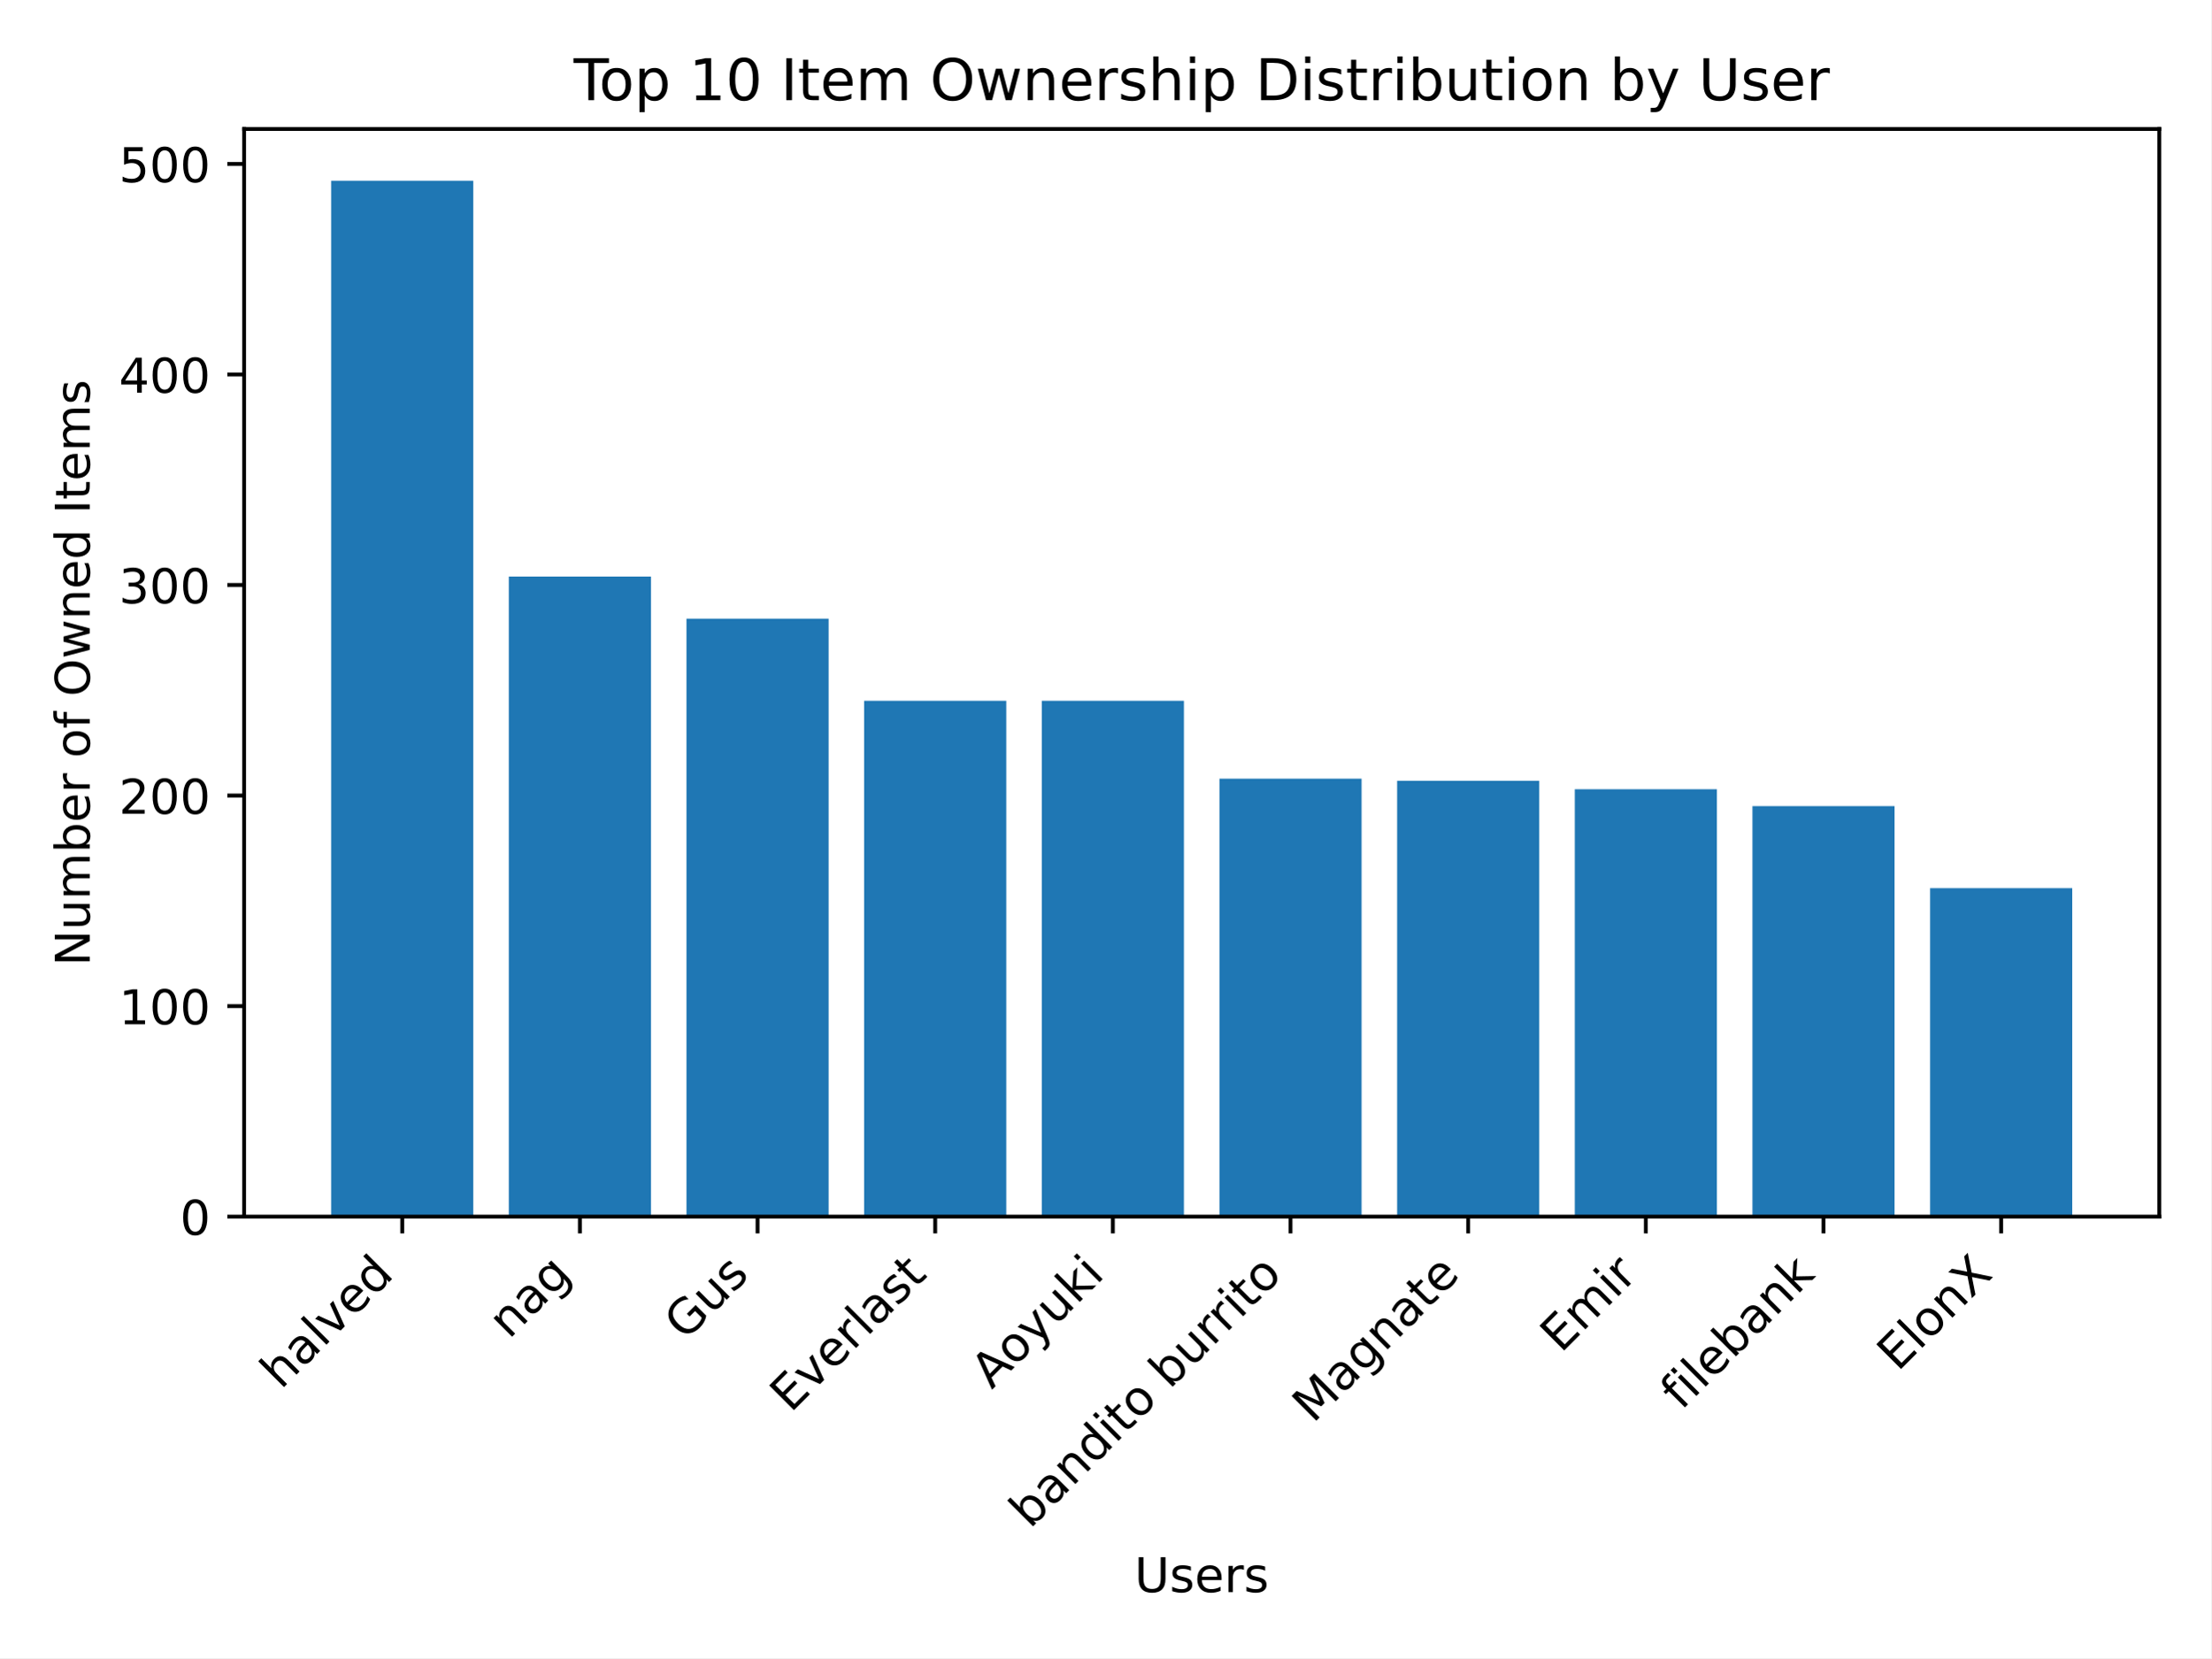
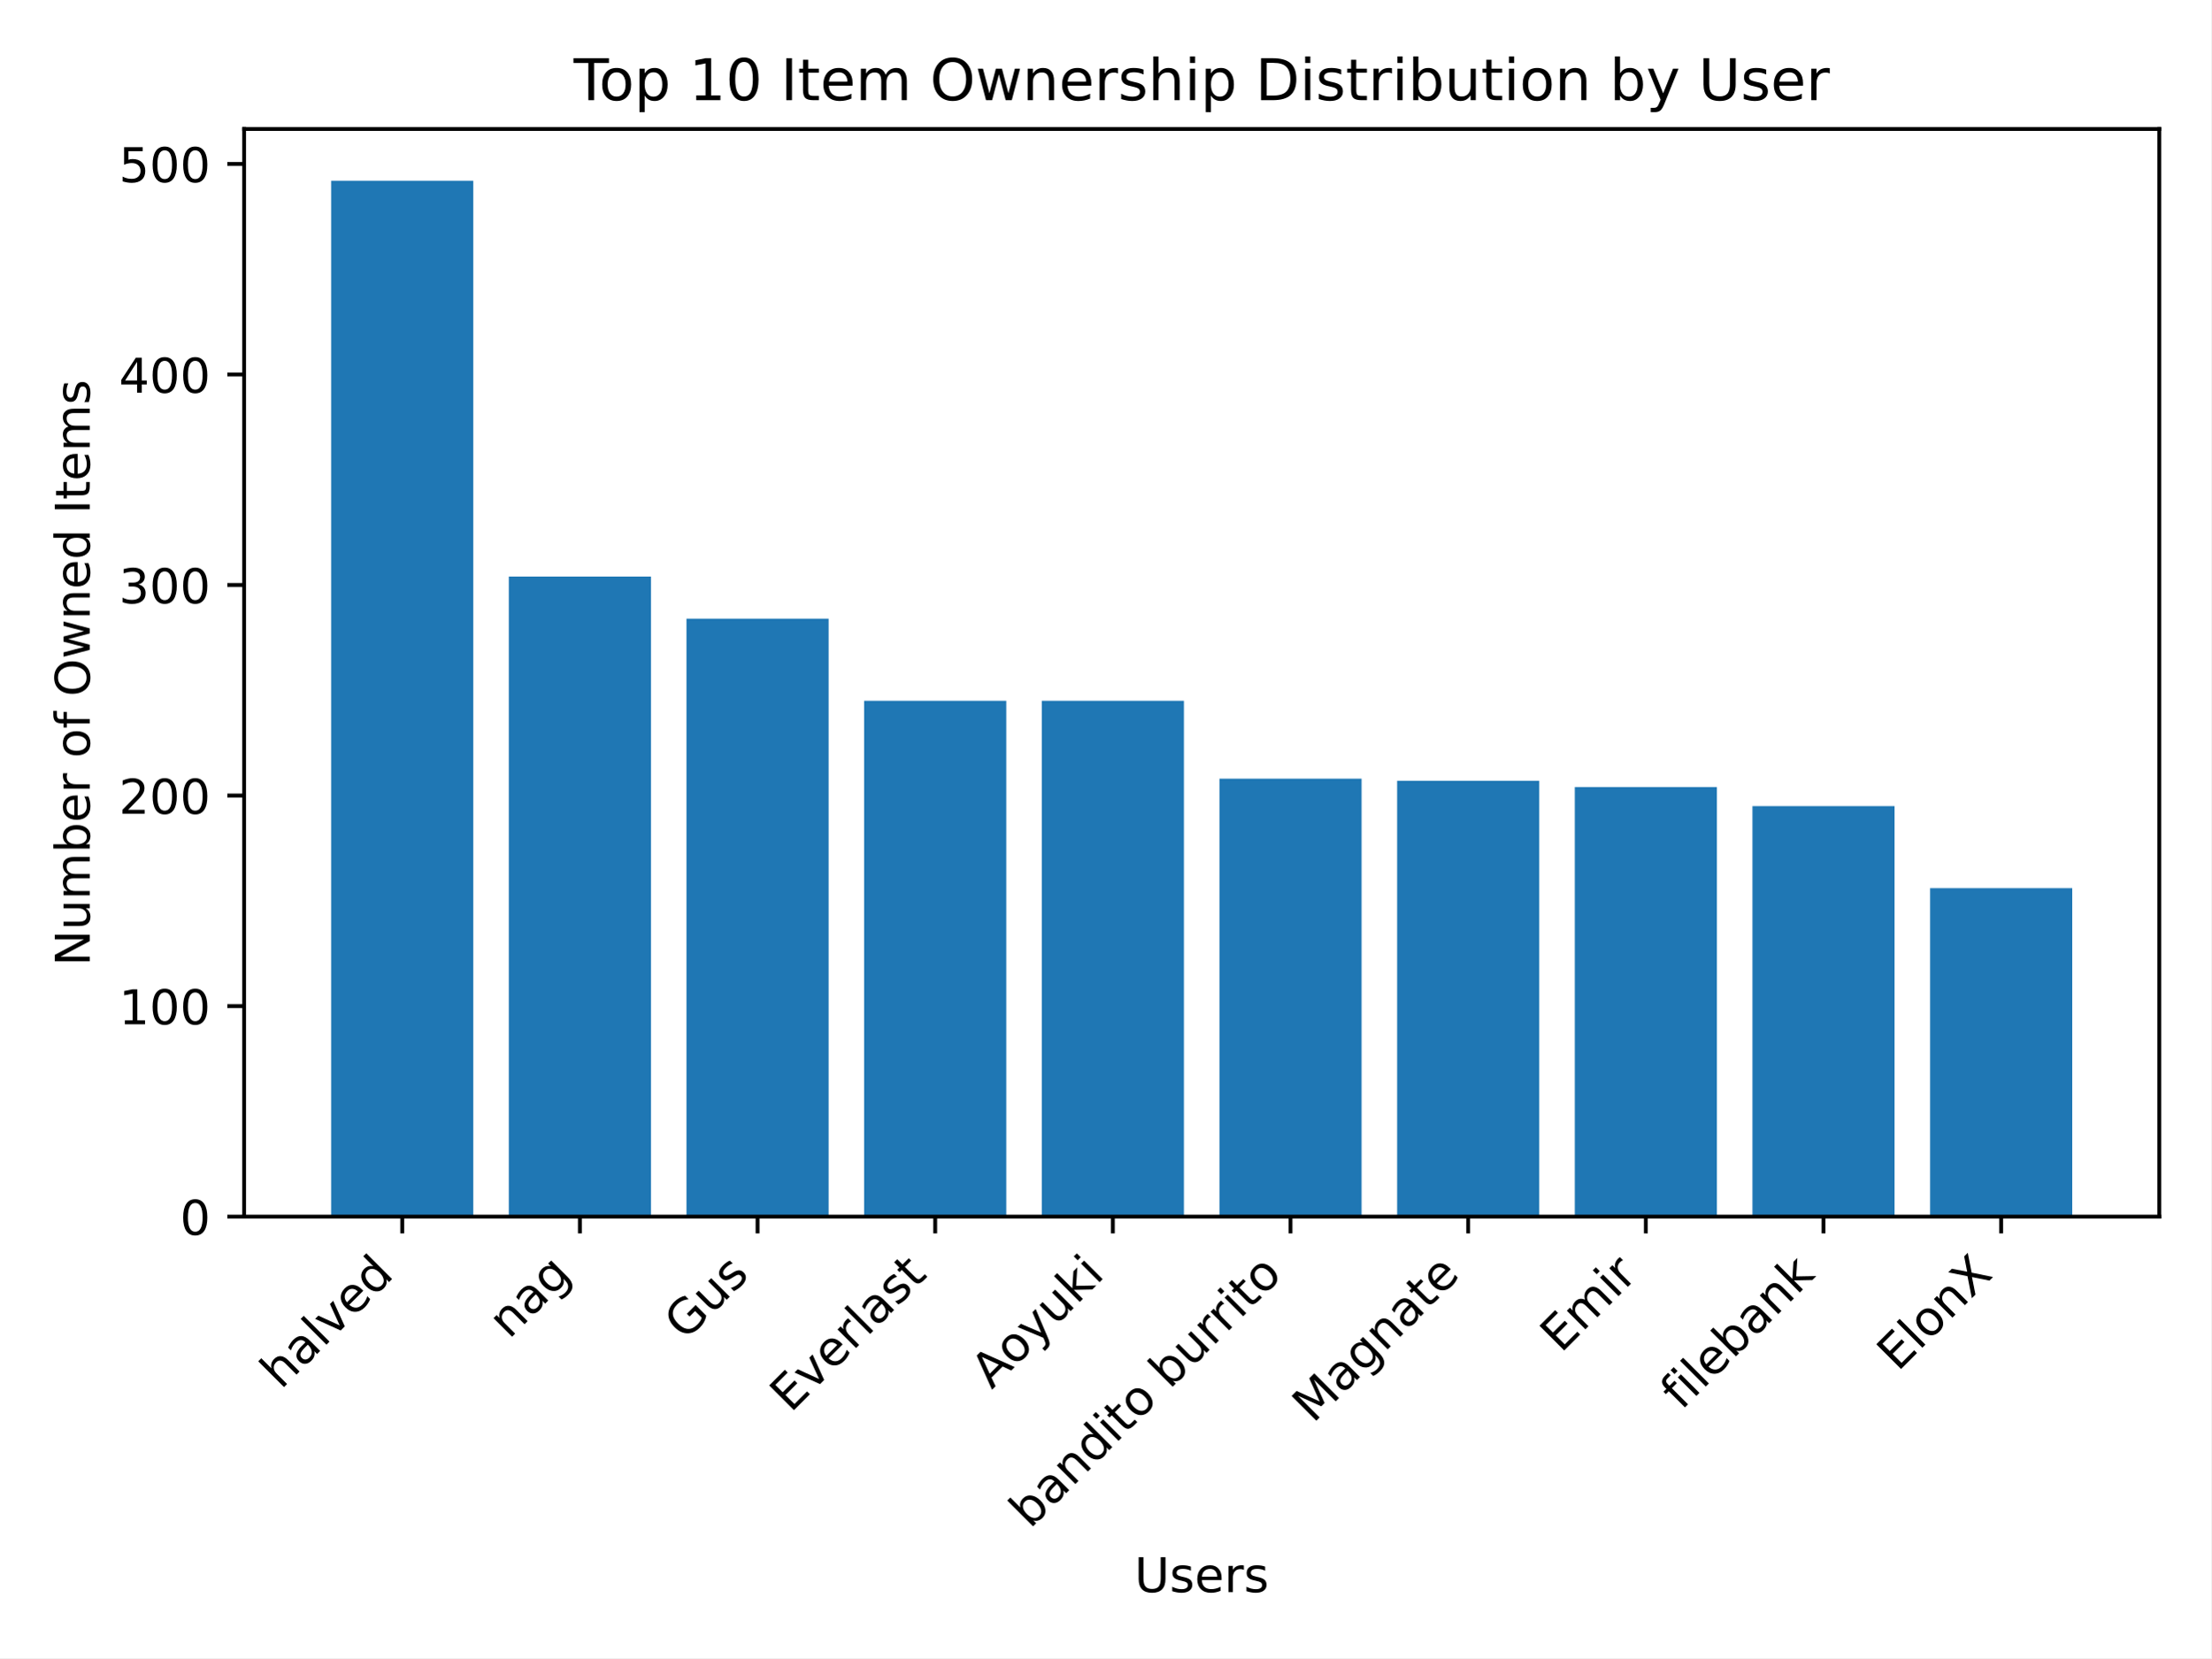
<svg xmlns="http://www.w3.org/2000/svg" xmlns:xlink="http://www.w3.org/1999/xlink" width="460.8pt" height="345.6pt" viewBox="0 0 460.8 345.6" version="1.1">
  <defs>
    <style type="text/css">*{stroke-linejoin: round; stroke-linecap: butt}</style>
  </defs>
  <g id="figure_1">
    <g id="patch_1">
      <path d="M 0 345.6  L 460.8 345.6  L 460.8 0  L 0 0  z " style="fill: #ffffff" />
    </g>
    <g id="axes_1">
      <g id="patch_2">
        <path d="M 50.87 253.581  L 450 253.581  L 450 26.88  L 50.87 26.88  z " style="fill: #ffffff" />
      </g>
      <g id="patch_3">
-         <path d="M 69.012 253.581  L 98.632 253.581  L 98.632 37.675  L 69.012 37.675  z " clip-path="url(#p076e0af2ca)" style="fill: #1f77b4" />
+         <path d="M 69.012 253.581  L 98.632 253.581  L 98.632 37.675  L 69.012 37.675  z " clip-path="url(#p25bb527a56)" style="fill: #1f77b4" />
      </g>
      <g id="patch_4">
-         <path d="M 106.037 253.581  L 135.657 253.581  L 135.657 120.176  L 106.037 120.176  z " clip-path="url(#p076e0af2ca)" style="fill: #1f77b4" />
+         <path d="M 106.037 253.581  L 135.657 253.581  L 135.657 120.176  L 106.037 120.176  z " clip-path="url(#p25bb527a56)" style="fill: #1f77b4" />
      </g>
      <g id="patch_5">
-         <path d="M 143.062 253.581  L 172.682 253.581  L 172.682 128.952  L 143.062 128.952  z " clip-path="url(#p076e0af2ca)" style="fill: #1f77b4" />
+         <path d="M 143.062 253.581  L 172.682 253.581  L 172.682 128.952  L 143.062 128.952  z " clip-path="url(#p25bb527a56)" style="fill: #1f77b4" />
      </g>
      <g id="patch_6">
-         <path d="M 180.087 253.581  L 209.707 253.581  L 209.707 146.067  L 180.087 146.067  z " clip-path="url(#p076e0af2ca)" style="fill: #1f77b4" />
+         <path d="M 180.087 253.581  L 209.707 253.581  L 209.707 146.067  L 180.087 146.067  z " clip-path="url(#p25bb527a56)" style="fill: #1f77b4" />
      </g>
      <g id="patch_7">
-         <path d="M 217.112 253.581  L 246.732 253.581  L 246.732 146.067  L 217.112 146.067  z " clip-path="url(#p076e0af2ca)" style="fill: #1f77b4" />
+         <path d="M 217.112 253.581  L 246.732 253.581  L 246.732 146.067  L 217.112 146.067  z " clip-path="url(#p25bb527a56)" style="fill: #1f77b4" />
      </g>
      <g id="patch_8">
-         <path d="M 254.138 253.581  L 283.758 253.581  L 283.758 162.304  L 254.138 162.304  z " clip-path="url(#p076e0af2ca)" style="fill: #1f77b4" />
+         <path d="M 254.138 253.581  L 283.758 253.581  L 283.758 162.304  L 254.138 162.304  z " clip-path="url(#p25bb527a56)" style="fill: #1f77b4" />
      </g>
      <g id="patch_9">
-         <path d="M 291.163 253.581  L 320.783 253.581  L 320.783 162.742  L 291.163 162.742  z " clip-path="url(#p076e0af2ca)" style="fill: #1f77b4" />
+         <path d="M 291.163 253.581  L 320.783 253.581  L 320.783 162.742  L 291.163 162.742  z " clip-path="url(#p25bb527a56)" style="fill: #1f77b4" />
      </g>
      <g id="patch_10">
-         <path d="M 328.188 253.581  L 357.808 253.581  L 357.808 164.498  L 328.188 164.498  z " clip-path="url(#p076e0af2ca)" style="fill: #1f77b4" />
+         <path d="M 328.188 253.581  L 357.808 253.581  L 357.808 164.059  L 328.188 164.059  z " clip-path="url(#p25bb527a56)" style="fill: #1f77b4" />
      </g>
      <g id="patch_11">
-         <path d="M 365.213 253.581  L 394.833 253.581  L 394.833 168.008  L 365.213 168.008  z " clip-path="url(#p076e0af2ca)" style="fill: #1f77b4" />
+         <path d="M 365.213 253.581  L 394.833 253.581  L 394.833 168.008  L 365.213 168.008  z " clip-path="url(#p25bb527a56)" style="fill: #1f77b4" />
      </g>
      <g id="patch_12">
-         <path d="M 402.238 253.581  L 431.858 253.581  L 431.858 185.123  L 402.238 185.123  z " clip-path="url(#p076e0af2ca)" style="fill: #1f77b4" />
+         <path d="M 402.238 253.581  L 431.858 253.581  L 431.858 185.123  L 402.238 185.123  z " clip-path="url(#p25bb527a56)" style="fill: #1f77b4" />
      </g>
      <g id="matplotlib.axis_1">
        <g id="xtick_1">
          <g id="line2d_1">
            <defs>
-               <path id="m916f55cc74" d="M 0 0  L 0 3.5  " style="stroke: #000000; stroke-width: 0.8" />
+               <path id="m6f50c5a076" d="M 0 0  L 0 3.5  " style="stroke: #000000; stroke-width: 0.8" />
            </defs>
            <g>
-               <use xlink:href="#m916f55cc74" x="83.822" y="253.581" style="stroke: #000000; stroke-width: 0.8" />
+               <use xlink:href="#m6f50c5a076" x="83.822" y="253.581" style="stroke: #000000; stroke-width: 0.8" />
            </g>
          </g>
          <g id="text_1">
            <g transform="translate(58.54764 289.7576) rotate(-45) scale(0.1 -0.1)">
              <defs>
                <path id="DejaVuSans-68" d="M 3513 2113  L 3513 0  L 2938 0  L 2938 2094  Q 2938 2591 2744 2837  Q 2550 3084 2163 3084  Q 1697 3084 1428 2787  Q 1159 2491 1159 1978  L 1159 0  L 581 0  L 581 4863  L 1159 4863  L 1159 2956  Q 1366 3272 1645 3428  Q 1925 3584 2291 3584  Q 2894 3584 3203 3211  Q 3513 2838 3513 2113  z " transform="scale(0.015625)" />
                <path id="DejaVuSans-61" d="M 2194 1759  Q 1497 1759 1228 1600  Q 959 1441 959 1056  Q 959 750 1161 570  Q 1363 391 1709 391  Q 2188 391 2477 730  Q 2766 1069 2766 1631  L 2766 1759  L 2194 1759  z M 3341 1997  L 3341 0  L 2766 0  L 2766 531  Q 2569 213 2275 61  Q 1981 -91 1556 -91  Q 1019 -91 701 211  Q 384 513 384 1019  Q 384 1609 779 1909  Q 1175 2209 1959 2209  L 2766 2209  L 2766 2266  Q 2766 2663 2505 2880  Q 2244 3097 1772 3097  Q 1472 3097 1187 3025  Q 903 2953 641 2809  L 641 3341  Q 956 3463 1253 3523  Q 1550 3584 1831 3584  Q 2591 3584 2966 3190  Q 3341 2797 3341 1997  z " transform="scale(0.015625)" />
                <path id="DejaVuSans-6c" d="M 603 4863  L 1178 4863  L 1178 0  L 603 0  L 603 4863  z " transform="scale(0.015625)" />
                <path id="DejaVuSans-76" d="M 191 3500  L 800 3500  L 1894 563  L 2988 3500  L 3597 3500  L 2284 0  L 1503 0  L 191 3500  z " transform="scale(0.015625)" />
                <path id="DejaVuSans-65" d="M 3597 1894  L 3597 1613  L 953 1613  Q 991 1019 1311 708  Q 1631 397 2203 397  Q 2534 397 2845 478  Q 3156 559 3463 722  L 3463 178  Q 3153 47 2828 -22  Q 2503 -91 2169 -91  Q 1331 -91 842 396  Q 353 884 353 1716  Q 353 2575 817 3079  Q 1281 3584 2069 3584  Q 2775 3584 3186 3129  Q 3597 2675 3597 1894  z M 3022 2063  Q 3016 2534 2758 2815  Q 2500 3097 2075 3097  Q 1594 3097 1305 2825  Q 1016 2553 972 2059  L 3022 2063  z " transform="scale(0.015625)" />
                <path id="DejaVuSans-64" d="M 2906 2969  L 2906 4863  L 3481 4863  L 3481 0  L 2906 0  L 2906 525  Q 2725 213 2448 61  Q 2172 -91 1784 -91  Q 1150 -91 751 415  Q 353 922 353 1747  Q 353 2572 751 3078  Q 1150 3584 1784 3584  Q 2172 3584 2448 3432  Q 2725 3281 2906 2969  z M 947 1747  Q 947 1113 1208 752  Q 1469 391 1925 391  Q 2381 391 2643 752  Q 2906 1113 2906 1747  Q 2906 2381 2643 2742  Q 2381 3103 1925 3103  Q 1469 3103 1208 2742  Q 947 2381 947 1747  z " transform="scale(0.015625)" />
              </defs>
              <use xlink:href="#DejaVuSans-68" />
              <use xlink:href="#DejaVuSans-61" transform="translate(63.37891 0)" />
              <use xlink:href="#DejaVuSans-6c" transform="translate(124.6582 0)" />
              <use xlink:href="#DejaVuSans-76" transform="translate(152.4414 0)" />
              <use xlink:href="#DejaVuSans-65" transform="translate(211.6211 0)" />
              <use xlink:href="#DejaVuSans-64" transform="translate(273.1445 0)" />
            </g>
          </g>
        </g>
        <g id="xtick_2">
          <g id="line2d_2">
            <g>
-               <use xlink:href="#m916f55cc74" x="120.847" y="253.581" style="stroke: #000000; stroke-width: 0.8" />
+               <use xlink:href="#m6f50c5a076" x="120.847" y="253.581" style="stroke: #000000; stroke-width: 0.8" />
            </g>
          </g>
          <g id="text_2">
            <g transform="translate(106.0732 279.257) rotate(-45) scale(0.1 -0.1)">
              <defs>
                <path id="DejaVuSans-6e" d="M 3513 2113  L 3513 0  L 2938 0  L 2938 2094  Q 2938 2591 2744 2837  Q 2550 3084 2163 3084  Q 1697 3084 1428 2787  Q 1159 2491 1159 1978  L 1159 0  L 581 0  L 581 3500  L 1159 3500  L 1159 2956  Q 1366 3272 1645 3428  Q 1925 3584 2291 3584  Q 2894 3584 3203 3211  Q 3513 2838 3513 2113  z " transform="scale(0.015625)" />
                <path id="DejaVuSans-67" d="M 2906 1791  Q 2906 2416 2648 2759  Q 2391 3103 1925 3103  Q 1463 3103 1205 2759  Q 947 2416 947 1791  Q 947 1169 1205 825  Q 1463 481 1925 481  Q 2391 481 2648 825  Q 2906 1169 2906 1791  z M 3481 434  Q 3481 -459 3084 -895  Q 2688 -1331 1869 -1331  Q 1566 -1331 1297 -1286  Q 1028 -1241 775 -1147  L 775 -588  Q 1028 -725 1275 -790  Q 1522 -856 1778 -856  Q 2344 -856 2625 -561  Q 2906 -266 2906 331  L 2906 616  Q 2728 306 2450 153  Q 2172 0 1784 0  Q 1141 0 747 490  Q 353 981 353 1791  Q 353 2603 747 3093  Q 1141 3584 1784 3584  Q 2172 3584 2450 3431  Q 2728 3278 2906 2969  L 2906 3500  L 3481 3500  L 3481 434  z " transform="scale(0.015625)" />
              </defs>
              <use xlink:href="#DejaVuSans-6e" />
              <use xlink:href="#DejaVuSans-61" transform="translate(63.37891 0)" />
              <use xlink:href="#DejaVuSans-67" transform="translate(124.6582 0)" />
            </g>
          </g>
        </g>
        <g id="xtick_3">
          <g id="line2d_3">
            <g>
-               <use xlink:href="#m916f55cc74" x="157.872" y="253.581" style="stroke: #000000; stroke-width: 0.8" />
+               <use xlink:href="#m6f50c5a076" x="157.872" y="253.581" style="stroke: #000000; stroke-width: 0.8" />
            </g>
          </g>
          <g id="text_3">
            <g transform="translate(142.758 279.5973) rotate(-45) scale(0.1 -0.1)">
              <defs>
                <path id="DejaVuSans-47" d="M 3809 666  L 3809 1919  L 2778 1919  L 2778 2438  L 4434 2438  L 4434 434  Q 4069 175 3628 42  Q 3188 -91 2688 -91  Q 1594 -91 976 548  Q 359 1188 359 2328  Q 359 3472 976 4111  Q 1594 4750 2688 4750  Q 3144 4750 3555 4637  Q 3966 4525 4313 4306  L 4313 3634  Q 3963 3931 3569 4081  Q 3175 4231 2741 4231  Q 1884 4231 1454 3753  Q 1025 3275 1025 2328  Q 1025 1384 1454 906  Q 1884 428 2741 428  Q 3075 428 3337 486  Q 3600 544 3809 666  z " transform="scale(0.015625)" />
                <path id="DejaVuSans-75" d="M 544 1381  L 544 3500  L 1119 3500  L 1119 1403  Q 1119 906 1312 657  Q 1506 409 1894 409  Q 2359 409 2629 706  Q 2900 1003 2900 1516  L 2900 3500  L 3475 3500  L 3475 0  L 2900 0  L 2900 538  Q 2691 219 2414 64  Q 2138 -91 1772 -91  Q 1169 -91 856 284  Q 544 659 544 1381  z M 1991 3584  L 1991 3584  z " transform="scale(0.015625)" />
                <path id="DejaVuSans-73" d="M 2834 3397  L 2834 2853  Q 2591 2978 2328 3040  Q 2066 3103 1784 3103  Q 1356 3103 1142 2972  Q 928 2841 928 2578  Q 928 2378 1081 2264  Q 1234 2150 1697 2047  L 1894 2003  Q 2506 1872 2764 1633  Q 3022 1394 3022 966  Q 3022 478 2636 193  Q 2250 -91 1575 -91  Q 1294 -91 989 -36  Q 684 19 347 128  L 347 722  Q 666 556 975 473  Q 1284 391 1588 391  Q 1994 391 2212 530  Q 2431 669 2431 922  Q 2431 1156 2273 1281  Q 2116 1406 1581 1522  L 1381 1569  Q 847 1681 609 1914  Q 372 2147 372 2553  Q 372 3047 722 3315  Q 1072 3584 1716 3584  Q 2034 3584 2315 3537  Q 2597 3491 2834 3397  z " transform="scale(0.015625)" />
              </defs>
              <use xlink:href="#DejaVuSans-47" />
              <use xlink:href="#DejaVuSans-75" transform="translate(77.49023 0)" />
              <use xlink:href="#DejaVuSans-73" transform="translate(140.8691 0)" />
            </g>
          </g>
        </g>
        <g id="xtick_4">
          <g id="line2d_4">
            <g>
-               <use xlink:href="#m916f55cc74" x="194.897" y="253.581" style="stroke: #000000; stroke-width: 0.8" />
+               <use xlink:href="#m6f50c5a076" x="194.897" y="253.581" style="stroke: #000000; stroke-width: 0.8" />
            </g>
          </g>
          <g id="text_4">
            <g transform="translate(164.7625 294.6178) rotate(-45) scale(0.1 -0.1)">
              <defs>
                <path id="DejaVuSans-45" d="M 628 4666  L 3578 4666  L 3578 4134  L 1259 4134  L 1259 2753  L 3481 2753  L 3481 2222  L 1259 2222  L 1259 531  L 3634 531  L 3634 0  L 628 0  L 628 4666  z " transform="scale(0.015625)" />
                <path id="DejaVuSans-72" d="M 2631 2963  Q 2534 3019 2420 3045  Q 2306 3072 2169 3072  Q 1681 3072 1420 2755  Q 1159 2438 1159 1844  L 1159 0  L 581 0  L 581 3500  L 1159 3500  L 1159 2956  Q 1341 3275 1631 3429  Q 1922 3584 2338 3584  Q 2397 3584 2469 3576  Q 2541 3569 2628 3553  L 2631 2963  z " transform="scale(0.015625)" />
                <path id="DejaVuSans-74" d="M 1172 4494  L 1172 3500  L 2356 3500  L 2356 3053  L 1172 3053  L 1172 1153  Q 1172 725 1289 603  Q 1406 481 1766 481  L 2356 481  L 2356 0  L 1766 0  Q 1100 0 847 248  Q 594 497 594 1153  L 594 3053  L 172 3053  L 172 3500  L 594 3500  L 594 4494  L 1172 4494  z " transform="scale(0.015625)" />
              </defs>
              <use xlink:href="#DejaVuSans-45" />
              <use xlink:href="#DejaVuSans-76" transform="translate(63.18359 0)" />
              <use xlink:href="#DejaVuSans-65" transform="translate(122.3633 0)" />
              <use xlink:href="#DejaVuSans-72" transform="translate(183.8867 0)" />
              <use xlink:href="#DejaVuSans-6c" transform="translate(225 0)" />
              <use xlink:href="#DejaVuSans-61" transform="translate(252.7832 0)" />
              <use xlink:href="#DejaVuSans-73" transform="translate(314.0625 0)" />
              <use xlink:href="#DejaVuSans-74" transform="translate(366.1621 0)" />
            </g>
          </g>
        </g>
        <g id="xtick_5">
          <g id="line2d_5">
            <g>
-               <use xlink:href="#m916f55cc74" x="231.922" y="253.581" style="stroke: #000000; stroke-width: 0.8" />
+               <use xlink:href="#m6f50c5a076" x="231.922" y="253.581" style="stroke: #000000; stroke-width: 0.8" />
            </g>
          </g>
          <g id="text_5">
            <g transform="translate(206.6865 289.7189) rotate(-45) scale(0.1 -0.1)">
              <defs>
                <path id="DejaVuSans-41" d="M 2188 4044  L 1331 1722  L 3047 1722  L 2188 4044  z M 1831 4666  L 2547 4666  L 4325 0  L 3669 0  L 3244 1197  L 1141 1197  L 716 0  L 50 0  L 1831 4666  z " transform="scale(0.015625)" />
                <path id="DejaVuSans-6f" d="M 1959 3097  Q 1497 3097 1228 2736  Q 959 2375 959 1747  Q 959 1119 1226 758  Q 1494 397 1959 397  Q 2419 397 2687 759  Q 2956 1122 2956 1747  Q 2956 2369 2687 2733  Q 2419 3097 1959 3097  z M 1959 3584  Q 2709 3584 3137 3096  Q 3566 2609 3566 1747  Q 3566 888 3137 398  Q 2709 -91 1959 -91  Q 1206 -91 779 398  Q 353 888 353 1747  Q 353 2609 779 3096  Q 1206 3584 1959 3584  z " transform="scale(0.015625)" />
                <path id="DejaVuSans-79" d="M 2059 -325  Q 1816 -950 1584 -1140  Q 1353 -1331 966 -1331  L 506 -1331  L 506 -850  L 844 -850  Q 1081 -850 1212 -737  Q 1344 -625 1503 -206  L 1606 56  L 191 3500  L 800 3500  L 1894 763  L 2988 3500  L 3597 3500  L 2059 -325  z " transform="scale(0.015625)" />
                <path id="DejaVuSans-6b" d="M 581 4863  L 1159 4863  L 1159 1991  L 2875 3500  L 3609 3500  L 1753 1863  L 3688 0  L 2938 0  L 1159 1709  L 1159 0  L 581 0  L 581 4863  z " transform="scale(0.015625)" />
                <path id="DejaVuSans-69" d="M 603 3500  L 1178 3500  L 1178 0  L 603 0  L 603 3500  z M 603 4863  L 1178 4863  L 1178 4134  L 603 4134  L 603 4863  z " transform="scale(0.015625)" />
              </defs>
              <use xlink:href="#DejaVuSans-41" />
              <use xlink:href="#DejaVuSans-6f" transform="translate(66.6582 0)" />
              <use xlink:href="#DejaVuSans-79" transform="translate(127.8398 0)" />
              <use xlink:href="#DejaVuSans-75" transform="translate(187.0195 0)" />
              <use xlink:href="#DejaVuSans-6b" transform="translate(250.3984 0)" />
              <use xlink:href="#DejaVuSans-69" transform="translate(308.3086 0)" />
            </g>
          </g>
        </g>
        <g id="xtick_6">
          <g id="line2d_6">
            <g>
-               <use xlink:href="#m916f55cc74" x="268.948" y="253.581" style="stroke: #000000; stroke-width: 0.8" />
+               <use xlink:href="#m6f50c5a076" x="268.948" y="253.581" style="stroke: #000000; stroke-width: 0.8" />
            </g>
          </g>
          <g id="text_6">
            <g transform="translate(214.6506 318.7799) rotate(-45) scale(0.1 -0.1)">
              <defs>
                <path id="DejaVuSans-62" d="M 3116 1747  Q 3116 2381 2855 2742  Q 2594 3103 2138 3103  Q 1681 3103 1420 2742  Q 1159 2381 1159 1747  Q 1159 1113 1420 752  Q 1681 391 2138 391  Q 2594 391 2855 752  Q 3116 1113 3116 1747  z M 1159 2969  Q 1341 3281 1617 3432  Q 1894 3584 2278 3584  Q 2916 3584 3314 3078  Q 3713 2572 3713 1747  Q 3713 922 3314 415  Q 2916 -91 2278 -91  Q 1894 -91 1617 61  Q 1341 213 1159 525  L 1159 0  L 581 0  L 581 4863  L 1159 4863  L 1159 2969  z " transform="scale(0.015625)" />
                <path id="DejaVuSans-20" transform="scale(0.015625)" />
              </defs>
              <use xlink:href="#DejaVuSans-62" />
              <use xlink:href="#DejaVuSans-61" transform="translate(63.47656 0)" />
              <use xlink:href="#DejaVuSans-6e" transform="translate(124.7559 0)" />
              <use xlink:href="#DejaVuSans-64" transform="translate(188.1348 0)" />
              <use xlink:href="#DejaVuSans-69" transform="translate(251.6113 0)" />
              <use xlink:href="#DejaVuSans-74" transform="translate(279.3945 0)" />
              <use xlink:href="#DejaVuSans-6f" transform="translate(318.6035 0)" />
              <use xlink:href="#DejaVuSans-20" transform="translate(379.7852 0)" />
              <use xlink:href="#DejaVuSans-62" transform="translate(411.5723 0)" />
              <use xlink:href="#DejaVuSans-75" transform="translate(475.0488 0)" />
              <use xlink:href="#DejaVuSans-72" transform="translate(538.4277 0)" />
              <use xlink:href="#DejaVuSans-72" transform="translate(577.791 0)" />
              <use xlink:href="#DejaVuSans-69" transform="translate(618.9043 0)" />
              <use xlink:href="#DejaVuSans-74" transform="translate(646.6875 0)" />
              <use xlink:href="#DejaVuSans-6f" transform="translate(685.8965 0)" />
            </g>
          </g>
        </g>
        <g id="xtick_7">
          <g id="line2d_7">
            <g>
-               <use xlink:href="#m916f55cc74" x="305.973" y="253.581" style="stroke: #000000; stroke-width: 0.8" />
+               <use xlink:href="#m6f50c5a076" x="305.973" y="253.581" style="stroke: #000000; stroke-width: 0.8" />
            </g>
          </g>
          <g id="text_7">
            <g transform="translate(273.6412 296.8143) rotate(-45) scale(0.1 -0.1)">
              <defs>
                <path id="DejaVuSans-4d" d="M 628 4666  L 1569 4666  L 2759 1491  L 3956 4666  L 4897 4666  L 4897 0  L 4281 0  L 4281 4097  L 3078 897  L 2444 897  L 1241 4097  L 1241 0  L 628 0  L 628 4666  z " transform="scale(0.015625)" />
              </defs>
              <use xlink:href="#DejaVuSans-4d" />
              <use xlink:href="#DejaVuSans-61" transform="translate(86.2793 0)" />
              <use xlink:href="#DejaVuSans-67" transform="translate(147.5586 0)" />
              <use xlink:href="#DejaVuSans-6e" transform="translate(211.0352 0)" />
              <use xlink:href="#DejaVuSans-61" transform="translate(274.4141 0)" />
              <use xlink:href="#DejaVuSans-74" transform="translate(335.6934 0)" />
              <use xlink:href="#DejaVuSans-65" transform="translate(374.9023 0)" />
            </g>
          </g>
        </g>
        <g id="xtick_8">
          <g id="line2d_8">
            <g>
-               <use xlink:href="#m916f55cc74" x="342.998" y="253.581" style="stroke: #000000; stroke-width: 0.8" />
+               <use xlink:href="#m6f50c5a076" x="342.998" y="253.581" style="stroke: #000000; stroke-width: 0.8" />
            </g>
          </g>
          <g id="text_8">
            <g transform="translate(325.3001 282.1805) rotate(-45) scale(0.1 -0.1)">
              <defs>
                <path id="DejaVuSans-6d" d="M 3328 2828  Q 3544 3216 3844 3400  Q 4144 3584 4550 3584  Q 5097 3584 5394 3201  Q 5691 2819 5691 2113  L 5691 0  L 5113 0  L 5113 2094  Q 5113 2597 4934 2840  Q 4756 3084 4391 3084  Q 3944 3084 3684 2787  Q 3425 2491 3425 1978  L 3425 0  L 2847 0  L 2847 2094  Q 2847 2600 2669 2842  Q 2491 3084 2119 3084  Q 1678 3084 1418 2786  Q 1159 2488 1159 1978  L 1159 0  L 581 0  L 581 3500  L 1159 3500  L 1159 2956  Q 1356 3278 1631 3431  Q 1906 3584 2284 3584  Q 2666 3584 2933 3390  Q 3200 3197 3328 2828  z " transform="scale(0.015625)" />
              </defs>
              <use xlink:href="#DejaVuSans-45" />
              <use xlink:href="#DejaVuSans-6d" transform="translate(63.18359 0)" />
              <use xlink:href="#DejaVuSans-69" transform="translate(160.5957 0)" />
              <use xlink:href="#DejaVuSans-72" transform="translate(188.3789 0)" />
            </g>
          </g>
        </g>
        <g id="xtick_9">
          <g id="line2d_9">
            <g>
-               <use xlink:href="#m916f55cc74" x="380.023" y="253.581" style="stroke: #000000; stroke-width: 0.8" />
+               <use xlink:href="#m6f50c5a076" x="380.023" y="253.581" style="stroke: #000000; stroke-width: 0.8" />
            </g>
          </g>
          <g id="text_9">
            <g transform="translate(350.3849 294.1206) rotate(-45) scale(0.1 -0.1)">
              <defs>
                <path id="DejaVuSans-66" d="M 2375 4863  L 2375 4384  L 1825 4384  Q 1516 4384 1395 4259  Q 1275 4134 1275 3809  L 1275 3500  L 2222 3500  L 2222 3053  L 1275 3053  L 1275 0  L 697 0  L 697 3053  L 147 3053  L 147 3500  L 697 3500  L 697 3744  Q 697 4328 969 4595  Q 1241 4863 1831 4863  L 2375 4863  z " transform="scale(0.015625)" />
              </defs>
              <use xlink:href="#DejaVuSans-66" />
              <use xlink:href="#DejaVuSans-69" transform="translate(35.20508 0)" />
              <use xlink:href="#DejaVuSans-6c" transform="translate(62.98828 0)" />
              <use xlink:href="#DejaVuSans-65" transform="translate(90.77148 0)" />
              <use xlink:href="#DejaVuSans-62" transform="translate(152.2949 0)" />
              <use xlink:href="#DejaVuSans-61" transform="translate(215.7715 0)" />
              <use xlink:href="#DejaVuSans-6e" transform="translate(277.0508 0)" />
              <use xlink:href="#DejaVuSans-6b" transform="translate(340.4297 0)" />
            </g>
          </g>
        </g>
        <g id="xtick_10">
          <g id="line2d_10">
            <g>
-               <use xlink:href="#m916f55cc74" x="417.048" y="253.581" style="stroke: #000000; stroke-width: 0.8" />
+               <use xlink:href="#m6f50c5a076" x="417.048" y="253.581" style="stroke: #000000; stroke-width: 0.8" />
            </g>
          </g>
          <g id="text_10">
            <g transform="translate(395.4931 286.0375) rotate(-45) scale(0.1 -0.1)">
              <defs>
                <path id="DejaVuSans-58" d="M 403 4666  L 1081 4666  L 2241 2931  L 3406 4666  L 4084 4666  L 2584 2425  L 4184 0  L 3506 0  L 2194 1984  L 872 0  L 191 0  L 1856 2491  L 403 4666  z " transform="scale(0.015625)" />
              </defs>
              <use xlink:href="#DejaVuSans-45" />
              <use xlink:href="#DejaVuSans-6c" transform="translate(63.18359 0)" />
              <use xlink:href="#DejaVuSans-6f" transform="translate(90.9668 0)" />
              <use xlink:href="#DejaVuSans-6e" transform="translate(152.1484 0)" />
              <use xlink:href="#DejaVuSans-58" transform="translate(215.5273 0)" />
            </g>
          </g>
        </g>
        <g id="text_11">
          <g transform="translate(236.4342 331.8489) scale(0.1 -0.1)">
            <defs>
              <path id="DejaVuSans-55" d="M 556 4666  L 1191 4666  L 1191 1831  Q 1191 1081 1462 751  Q 1734 422 2344 422  Q 2950 422 3222 751  Q 3494 1081 3494 1831  L 3494 4666  L 4128 4666  L 4128 1753  Q 4128 841 3676 375  Q 3225 -91 2344 -91  Q 1459 -91 1007 375  Q 556 841 556 1753  L 556 4666  z " transform="scale(0.015625)" />
            </defs>
            <use xlink:href="#DejaVuSans-55" />
            <use xlink:href="#DejaVuSans-73" transform="translate(73.19336 0)" />
            <use xlink:href="#DejaVuSans-65" transform="translate(125.293 0)" />
            <use xlink:href="#DejaVuSans-72" transform="translate(186.8164 0)" />
            <use xlink:href="#DejaVuSans-73" transform="translate(227.9297 0)" />
          </g>
        </g>
      </g>
      <g id="matplotlib.axis_2">
        <g id="ytick_1">
          <g id="line2d_11">
            <defs>
-               <path id="mb521f7c8e3" d="M 0 0  L -3.5 0  " style="stroke: #000000; stroke-width: 0.8" />
+               <path id="ma7c55d59eb" d="M 0 0  L -3.5 0  " style="stroke: #000000; stroke-width: 0.8" />
            </defs>
            <g>
-               <use xlink:href="#mb521f7c8e3" x="50.87" y="253.581" style="stroke: #000000; stroke-width: 0.8" />
+               <use xlink:href="#ma7c55d59eb" x="50.87" y="253.581" style="stroke: #000000; stroke-width: 0.8" />
            </g>
          </g>
          <g id="text_12">
            <g transform="translate(37.5075 257.3798) scale(0.1 -0.1)">
              <defs>
                <path id="DejaVuSans-30" d="M 2034 4250  Q 1547 4250 1301 3770  Q 1056 3291 1056 2328  Q 1056 1369 1301 889  Q 1547 409 2034 409  Q 2525 409 2770 889  Q 3016 1369 3016 2328  Q 3016 3291 2770 3770  Q 2525 4250 2034 4250  z M 2034 4750  Q 2819 4750 3233 4129  Q 3647 3509 3647 2328  Q 3647 1150 3233 529  Q 2819 -91 2034 -91  Q 1250 -91 836 529  Q 422 1150 422 2328  Q 422 3509 836 4129  Q 1250 4750 2034 4750  z " transform="scale(0.015625)" />
              </defs>
              <use xlink:href="#DejaVuSans-30" />
            </g>
          </g>
        </g>
        <g id="ytick_2">
          <g id="line2d_12">
            <g>
-               <use xlink:href="#mb521f7c8e3" x="50.87" y="209.697" style="stroke: #000000; stroke-width: 0.8" />
+               <use xlink:href="#ma7c55d59eb" x="50.87" y="209.697" style="stroke: #000000; stroke-width: 0.8" />
            </g>
          </g>
          <g id="text_13">
            <g transform="translate(24.7825 213.4966) scale(0.1 -0.1)">
              <defs>
                <path id="DejaVuSans-31" d="M 794 531  L 1825 531  L 1825 4091  L 703 3866  L 703 4441  L 1819 4666  L 2450 4666  L 2450 531  L 3481 531  L 3481 0  L 794 0  L 794 531  z " transform="scale(0.015625)" />
              </defs>
              <use xlink:href="#DejaVuSans-31" />
              <use xlink:href="#DejaVuSans-30" transform="translate(63.62305 0)" />
              <use xlink:href="#DejaVuSans-30" transform="translate(127.2461 0)" />
            </g>
          </g>
        </g>
        <g id="ytick_3">
          <g id="line2d_13">
            <g>
-               <use xlink:href="#mb521f7c8e3" x="50.87" y="165.814" style="stroke: #000000; stroke-width: 0.8" />
+               <use xlink:href="#ma7c55d59eb" x="50.87" y="165.814" style="stroke: #000000; stroke-width: 0.8" />
            </g>
          </g>
          <g id="text_14">
            <g transform="translate(24.7825 169.6134) scale(0.1 -0.1)">
              <defs>
                <path id="DejaVuSans-32" d="M 1228 531  L 3431 531  L 3431 0  L 469 0  L 469 531  Q 828 903 1448 1529  Q 2069 2156 2228 2338  Q 2531 2678 2651 2914  Q 2772 3150 2772 3378  Q 2772 3750 2511 3984  Q 2250 4219 1831 4219  Q 1534 4219 1204 4116  Q 875 4013 500 3803  L 500 4441  Q 881 4594 1212 4672  Q 1544 4750 1819 4750  Q 2544 4750 2975 4387  Q 3406 4025 3406 3419  Q 3406 3131 3298 2873  Q 3191 2616 2906 2266  Q 2828 2175 2409 1742  Q 1991 1309 1228 531  z " transform="scale(0.015625)" />
              </defs>
              <use xlink:href="#DejaVuSans-32" />
              <use xlink:href="#DejaVuSans-30" transform="translate(63.62305 0)" />
              <use xlink:href="#DejaVuSans-30" transform="translate(127.2461 0)" />
            </g>
          </g>
        </g>
        <g id="ytick_4">
          <g id="line2d_14">
            <g>
-               <use xlink:href="#mb521f7c8e3" x="50.87" y="121.931" style="stroke: #000000; stroke-width: 0.8" />
+               <use xlink:href="#ma7c55d59eb" x="50.87" y="121.931" style="stroke: #000000; stroke-width: 0.8" />
            </g>
          </g>
          <g id="text_15">
            <g transform="translate(24.7825 125.7302) scale(0.1 -0.1)">
              <defs>
                <path id="DejaVuSans-33" d="M 2597 2516  Q 3050 2419 3304 2112  Q 3559 1806 3559 1356  Q 3559 666 3084 287  Q 2609 -91 1734 -91  Q 1441 -91 1130 -33  Q 819 25 488 141  L 488 750  Q 750 597 1062 519  Q 1375 441 1716 441  Q 2309 441 2620 675  Q 2931 909 2931 1356  Q 2931 1769 2642 2001  Q 2353 2234 1838 2234  L 1294 2234  L 1294 2753  L 1863 2753  Q 2328 2753 2575 2939  Q 2822 3125 2822 3475  Q 2822 3834 2567 4026  Q 2313 4219 1838 4219  Q 1578 4219 1281 4162  Q 984 4106 628 3988  L 628 4550  Q 988 4650 1302 4700  Q 1616 4750 1894 4750  Q 2613 4750 3031 4423  Q 3450 4097 3450 3541  Q 3450 3153 3228 2886  Q 3006 2619 2597 2516  z " transform="scale(0.015625)" />
              </defs>
              <use xlink:href="#DejaVuSans-33" />
              <use xlink:href="#DejaVuSans-30" transform="translate(63.62305 0)" />
              <use xlink:href="#DejaVuSans-30" transform="translate(127.2461 0)" />
            </g>
          </g>
        </g>
        <g id="ytick_5">
          <g id="line2d_15">
            <g>
-               <use xlink:href="#mb521f7c8e3" x="50.87" y="78.048" style="stroke: #000000; stroke-width: 0.8" />
+               <use xlink:href="#ma7c55d59eb" x="50.87" y="78.048" style="stroke: #000000; stroke-width: 0.8" />
            </g>
          </g>
          <g id="text_16">
            <g transform="translate(24.7825 81.84702) scale(0.1 -0.1)">
              <defs>
                <path id="DejaVuSans-34" d="M 2419 4116  L 825 1625  L 2419 1625  L 2419 4116  z M 2253 4666  L 3047 4666  L 3047 1625  L 3713 1625  L 3713 1100  L 3047 1100  L 3047 0  L 2419 0  L 2419 1100  L 313 1100  L 313 1709  L 2253 4666  z " transform="scale(0.015625)" />
              </defs>
              <use xlink:href="#DejaVuSans-34" />
              <use xlink:href="#DejaVuSans-30" transform="translate(63.62305 0)" />
              <use xlink:href="#DejaVuSans-30" transform="translate(127.2461 0)" />
            </g>
          </g>
        </g>
        <g id="ytick_6">
          <g id="line2d_16">
            <g>
-               <use xlink:href="#mb521f7c8e3" x="50.87" y="34.165" style="stroke: #000000; stroke-width: 0.8" />
+               <use xlink:href="#ma7c55d59eb" x="50.87" y="34.165" style="stroke: #000000; stroke-width: 0.8" />
            </g>
          </g>
          <g id="text_17">
            <g transform="translate(24.7825 37.96383) scale(0.1 -0.1)">
              <defs>
                <path id="DejaVuSans-35" d="M 691 4666  L 3169 4666  L 3169 4134  L 1269 4134  L 1269 2991  Q 1406 3038 1543 3061  Q 1681 3084 1819 3084  Q 2600 3084 3056 2656  Q 3513 2228 3513 1497  Q 3513 744 3044 326  Q 2575 -91 1722 -91  Q 1428 -91 1123 -41  Q 819 9 494 109  L 494 744  Q 775 591 1075 516  Q 1375 441 1709 441  Q 2250 441 2565 725  Q 2881 1009 2881 1497  Q 2881 1984 2565 2268  Q 2250 2553 1709 2553  Q 1456 2553 1204 2497  Q 953 2441 691 2322  L 691 4666  z " transform="scale(0.015625)" />
              </defs>
              <use xlink:href="#DejaVuSans-35" />
              <use xlink:href="#DejaVuSans-30" transform="translate(63.62305 0)" />
              <use xlink:href="#DejaVuSans-30" transform="translate(127.2461 0)" />
            </g>
          </g>
        </g>
        <g id="text_18">
          <g transform="translate(18.70281 201.3342) rotate(-90) scale(0.1 -0.1)">
            <defs>
              <path id="DejaVuSans-4e" d="M 628 4666  L 1478 4666  L 3547 763  L 3547 4666  L 4159 4666  L 4159 0  L 3309 0  L 1241 3903  L 1241 0  L 628 0  L 628 4666  z " transform="scale(0.015625)" />
              <path id="DejaVuSans-4f" d="M 2522 4238  Q 1834 4238 1429 3725  Q 1025 3213 1025 2328  Q 1025 1447 1429 934  Q 1834 422 2522 422  Q 3209 422 3611 934  Q 4013 1447 4013 2328  Q 4013 3213 3611 3725  Q 3209 4238 2522 4238  z M 2522 4750  Q 3503 4750 4090 4092  Q 4678 3434 4678 2328  Q 4678 1225 4090 567  Q 3503 -91 2522 -91  Q 1538 -91 948 565  Q 359 1222 359 2328  Q 359 3434 948 4092  Q 1538 4750 2522 4750  z " transform="scale(0.015625)" />
              <path id="DejaVuSans-77" d="M 269 3500  L 844 3500  L 1563 769  L 2278 3500  L 2956 3500  L 3675 769  L 4391 3500  L 4966 3500  L 4050 0  L 3372 0  L 2619 2869  L 1863 0  L 1184 0  L 269 3500  z " transform="scale(0.015625)" />
              <path id="DejaVuSans-49" d="M 628 4666  L 1259 4666  L 1259 0  L 628 0  L 628 4666  z " transform="scale(0.015625)" />
            </defs>
            <use xlink:href="#DejaVuSans-4e" />
            <use xlink:href="#DejaVuSans-75" transform="translate(74.80469 0)" />
            <use xlink:href="#DejaVuSans-6d" transform="translate(138.1836 0)" />
            <use xlink:href="#DejaVuSans-62" transform="translate(235.5957 0)" />
            <use xlink:href="#DejaVuSans-65" transform="translate(299.0723 0)" />
            <use xlink:href="#DejaVuSans-72" transform="translate(360.5957 0)" />
            <use xlink:href="#DejaVuSans-20" transform="translate(401.709 0)" />
            <use xlink:href="#DejaVuSans-6f" transform="translate(433.4961 0)" />
            <use xlink:href="#DejaVuSans-66" transform="translate(494.6777 0)" />
            <use xlink:href="#DejaVuSans-20" transform="translate(529.8828 0)" />
            <use xlink:href="#DejaVuSans-4f" transform="translate(561.6699 0)" />
            <use xlink:href="#DejaVuSans-77" transform="translate(640.3809 0)" />
            <use xlink:href="#DejaVuSans-6e" transform="translate(722.168 0)" />
            <use xlink:href="#DejaVuSans-65" transform="translate(785.5469 0)" />
            <use xlink:href="#DejaVuSans-64" transform="translate(847.0703 0)" />
            <use xlink:href="#DejaVuSans-20" transform="translate(910.5469 0)" />
            <use xlink:href="#DejaVuSans-49" transform="translate(942.334 0)" />
            <use xlink:href="#DejaVuSans-74" transform="translate(971.8262 0)" />
            <use xlink:href="#DejaVuSans-65" transform="translate(1011.035 0)" />
            <use xlink:href="#DejaVuSans-6d" transform="translate(1072.559 0)" />
            <use xlink:href="#DejaVuSans-73" transform="translate(1169.971 0)" />
          </g>
        </g>
      </g>
      <g id="patch_13">
        <path d="M 50.87 253.581  L 50.87 26.88  " style="fill: none; stroke: #000000; stroke-width: 0.8; stroke-linejoin: miter; stroke-linecap: square" />
      </g>
      <g id="patch_14">
        <path d="M 450 253.581  L 450 26.88  " style="fill: none; stroke: #000000; stroke-width: 0.8; stroke-linejoin: miter; stroke-linecap: square" />
      </g>
      <g id="patch_15">
        <path d="M 50.87 253.581  L 450 253.581  " style="fill: none; stroke: #000000; stroke-width: 0.8; stroke-linejoin: miter; stroke-linecap: square" />
      </g>
      <g id="patch_16">
        <path d="M 50.87 26.88  L 450 26.88  " style="fill: none; stroke: #000000; stroke-width: 0.8; stroke-linejoin: miter; stroke-linecap: square" />
      </g>
      <g id="text_19">
        <g transform="translate(119.5422 20.88) scale(0.12 -0.12)">
          <defs>
            <path id="DejaVuSans-54" d="M -19 4666  L 3928 4666  L 3928 4134  L 2272 4134  L 2272 0  L 1638 0  L 1638 4134  L -19 4134  L -19 4666  z " transform="scale(0.015625)" />
            <path id="DejaVuSans-70" d="M 1159 525  L 1159 -1331  L 581 -1331  L 581 3500  L 1159 3500  L 1159 2969  Q 1341 3281 1617 3432  Q 1894 3584 2278 3584  Q 2916 3584 3314 3078  Q 3713 2572 3713 1747  Q 3713 922 3314 415  Q 2916 -91 2278 -91  Q 1894 -91 1617 61  Q 1341 213 1159 525  z M 3116 1747  Q 3116 2381 2855 2742  Q 2594 3103 2138 3103  Q 1681 3103 1420 2742  Q 1159 2381 1159 1747  Q 1159 1113 1420 752  Q 1681 391 2138 391  Q 2594 391 2855 752  Q 3116 1113 3116 1747  z " transform="scale(0.015625)" />
            <path id="DejaVuSans-44" d="M 1259 4147  L 1259 519  L 2022 519  Q 2988 519 3436 956  Q 3884 1394 3884 2338  Q 3884 3275 3436 3711  Q 2988 4147 2022 4147  L 1259 4147  z M 628 4666  L 1925 4666  Q 3281 4666 3915 4102  Q 4550 3538 4550 2338  Q 4550 1131 3912 565  Q 3275 0 1925 0  L 628 0  L 628 4666  z " transform="scale(0.015625)" />
          </defs>
          <use xlink:href="#DejaVuSans-54" />
          <use xlink:href="#DejaVuSans-6f" transform="translate(44.08398 0)" />
          <use xlink:href="#DejaVuSans-70" transform="translate(105.2656 0)" />
          <use xlink:href="#DejaVuSans-20" transform="translate(168.7422 0)" />
          <use xlink:href="#DejaVuSans-31" transform="translate(200.5293 0)" />
          <use xlink:href="#DejaVuSans-30" transform="translate(264.1523 0)" />
          <use xlink:href="#DejaVuSans-20" transform="translate(327.7754 0)" />
          <use xlink:href="#DejaVuSans-49" transform="translate(359.5625 0)" />
          <use xlink:href="#DejaVuSans-74" transform="translate(389.0547 0)" />
          <use xlink:href="#DejaVuSans-65" transform="translate(428.2637 0)" />
          <use xlink:href="#DejaVuSans-6d" transform="translate(489.7871 0)" />
          <use xlink:href="#DejaVuSans-20" transform="translate(587.1992 0)" />
          <use xlink:href="#DejaVuSans-4f" transform="translate(618.9863 0)" />
          <use xlink:href="#DejaVuSans-77" transform="translate(697.6973 0)" />
          <use xlink:href="#DejaVuSans-6e" transform="translate(779.4844 0)" />
          <use xlink:href="#DejaVuSans-65" transform="translate(842.8633 0)" />
          <use xlink:href="#DejaVuSans-72" transform="translate(904.3867 0)" />
          <use xlink:href="#DejaVuSans-73" transform="translate(945.5 0)" />
          <use xlink:href="#DejaVuSans-68" transform="translate(997.5996 0)" />
          <use xlink:href="#DejaVuSans-69" transform="translate(1060.979 0)" />
          <use xlink:href="#DejaVuSans-70" transform="translate(1088.762 0)" />
          <use xlink:href="#DejaVuSans-20" transform="translate(1152.238 0)" />
          <use xlink:href="#DejaVuSans-44" transform="translate(1184.025 0)" />
          <use xlink:href="#DejaVuSans-69" transform="translate(1261.027 0)" />
          <use xlink:href="#DejaVuSans-73" transform="translate(1288.811 0)" />
          <use xlink:href="#DejaVuSans-74" transform="translate(1340.91 0)" />
          <use xlink:href="#DejaVuSans-72" transform="translate(1380.119 0)" />
          <use xlink:href="#DejaVuSans-69" transform="translate(1421.232 0)" />
          <use xlink:href="#DejaVuSans-62" transform="translate(1449.016 0)" />
          <use xlink:href="#DejaVuSans-75" transform="translate(1512.492 0)" />
          <use xlink:href="#DejaVuSans-74" transform="translate(1575.871 0)" />
          <use xlink:href="#DejaVuSans-69" transform="translate(1615.08 0)" />
          <use xlink:href="#DejaVuSans-6f" transform="translate(1642.863 0)" />
          <use xlink:href="#DejaVuSans-6e" transform="translate(1704.045 0)" />
          <use xlink:href="#DejaVuSans-20" transform="translate(1767.424 0)" />
          <use xlink:href="#DejaVuSans-62" transform="translate(1799.211 0)" />
          <use xlink:href="#DejaVuSans-79" transform="translate(1862.688 0)" />
          <use xlink:href="#DejaVuSans-20" transform="translate(1921.867 0)" />
          <use xlink:href="#DejaVuSans-55" transform="translate(1953.654 0)" />
          <use xlink:href="#DejaVuSans-73" transform="translate(2026.848 0)" />
          <use xlink:href="#DejaVuSans-65" transform="translate(2078.947 0)" />
          <use xlink:href="#DejaVuSans-72" transform="translate(2140.471 0)" />
        </g>
      </g>
    </g>
  </g>
  <defs>
-     <clipPath id="p076e0af2ca">
+     <clipPath id="p25bb527a56">
      <rect x="50.87" y="26.88" width="399.13" height="226.701" />
    </clipPath>
  </defs>
</svg>
